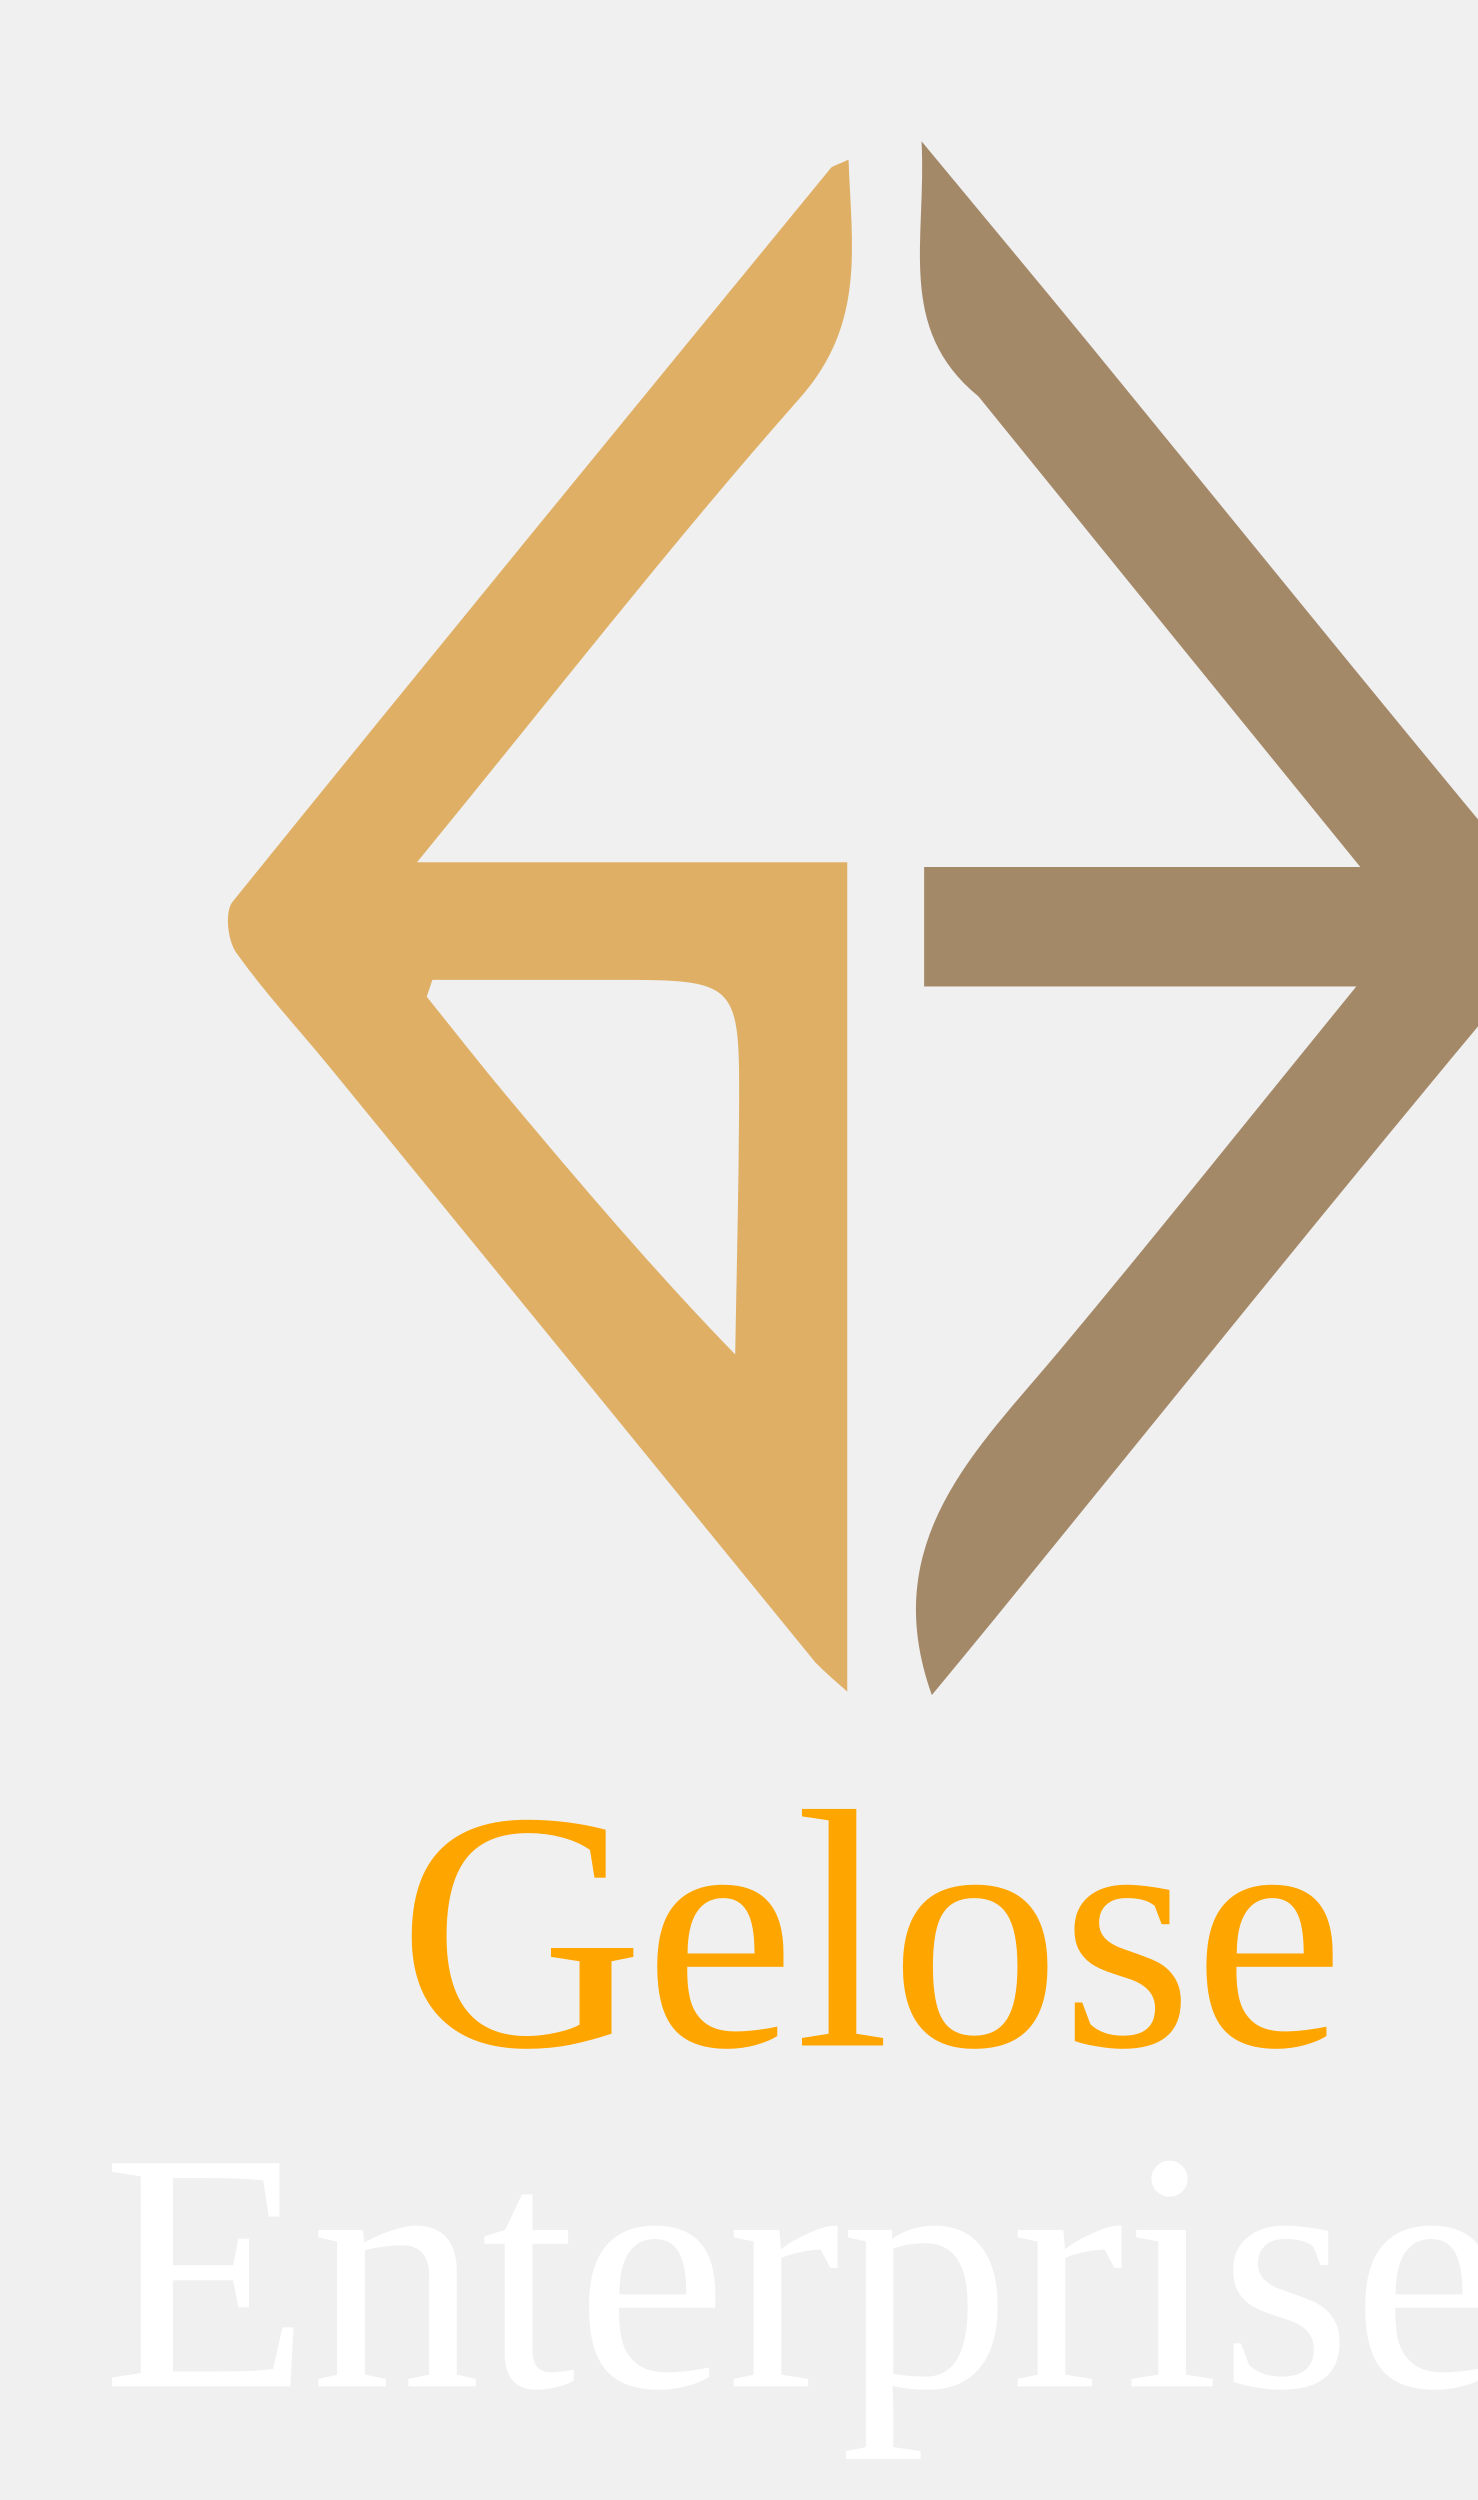
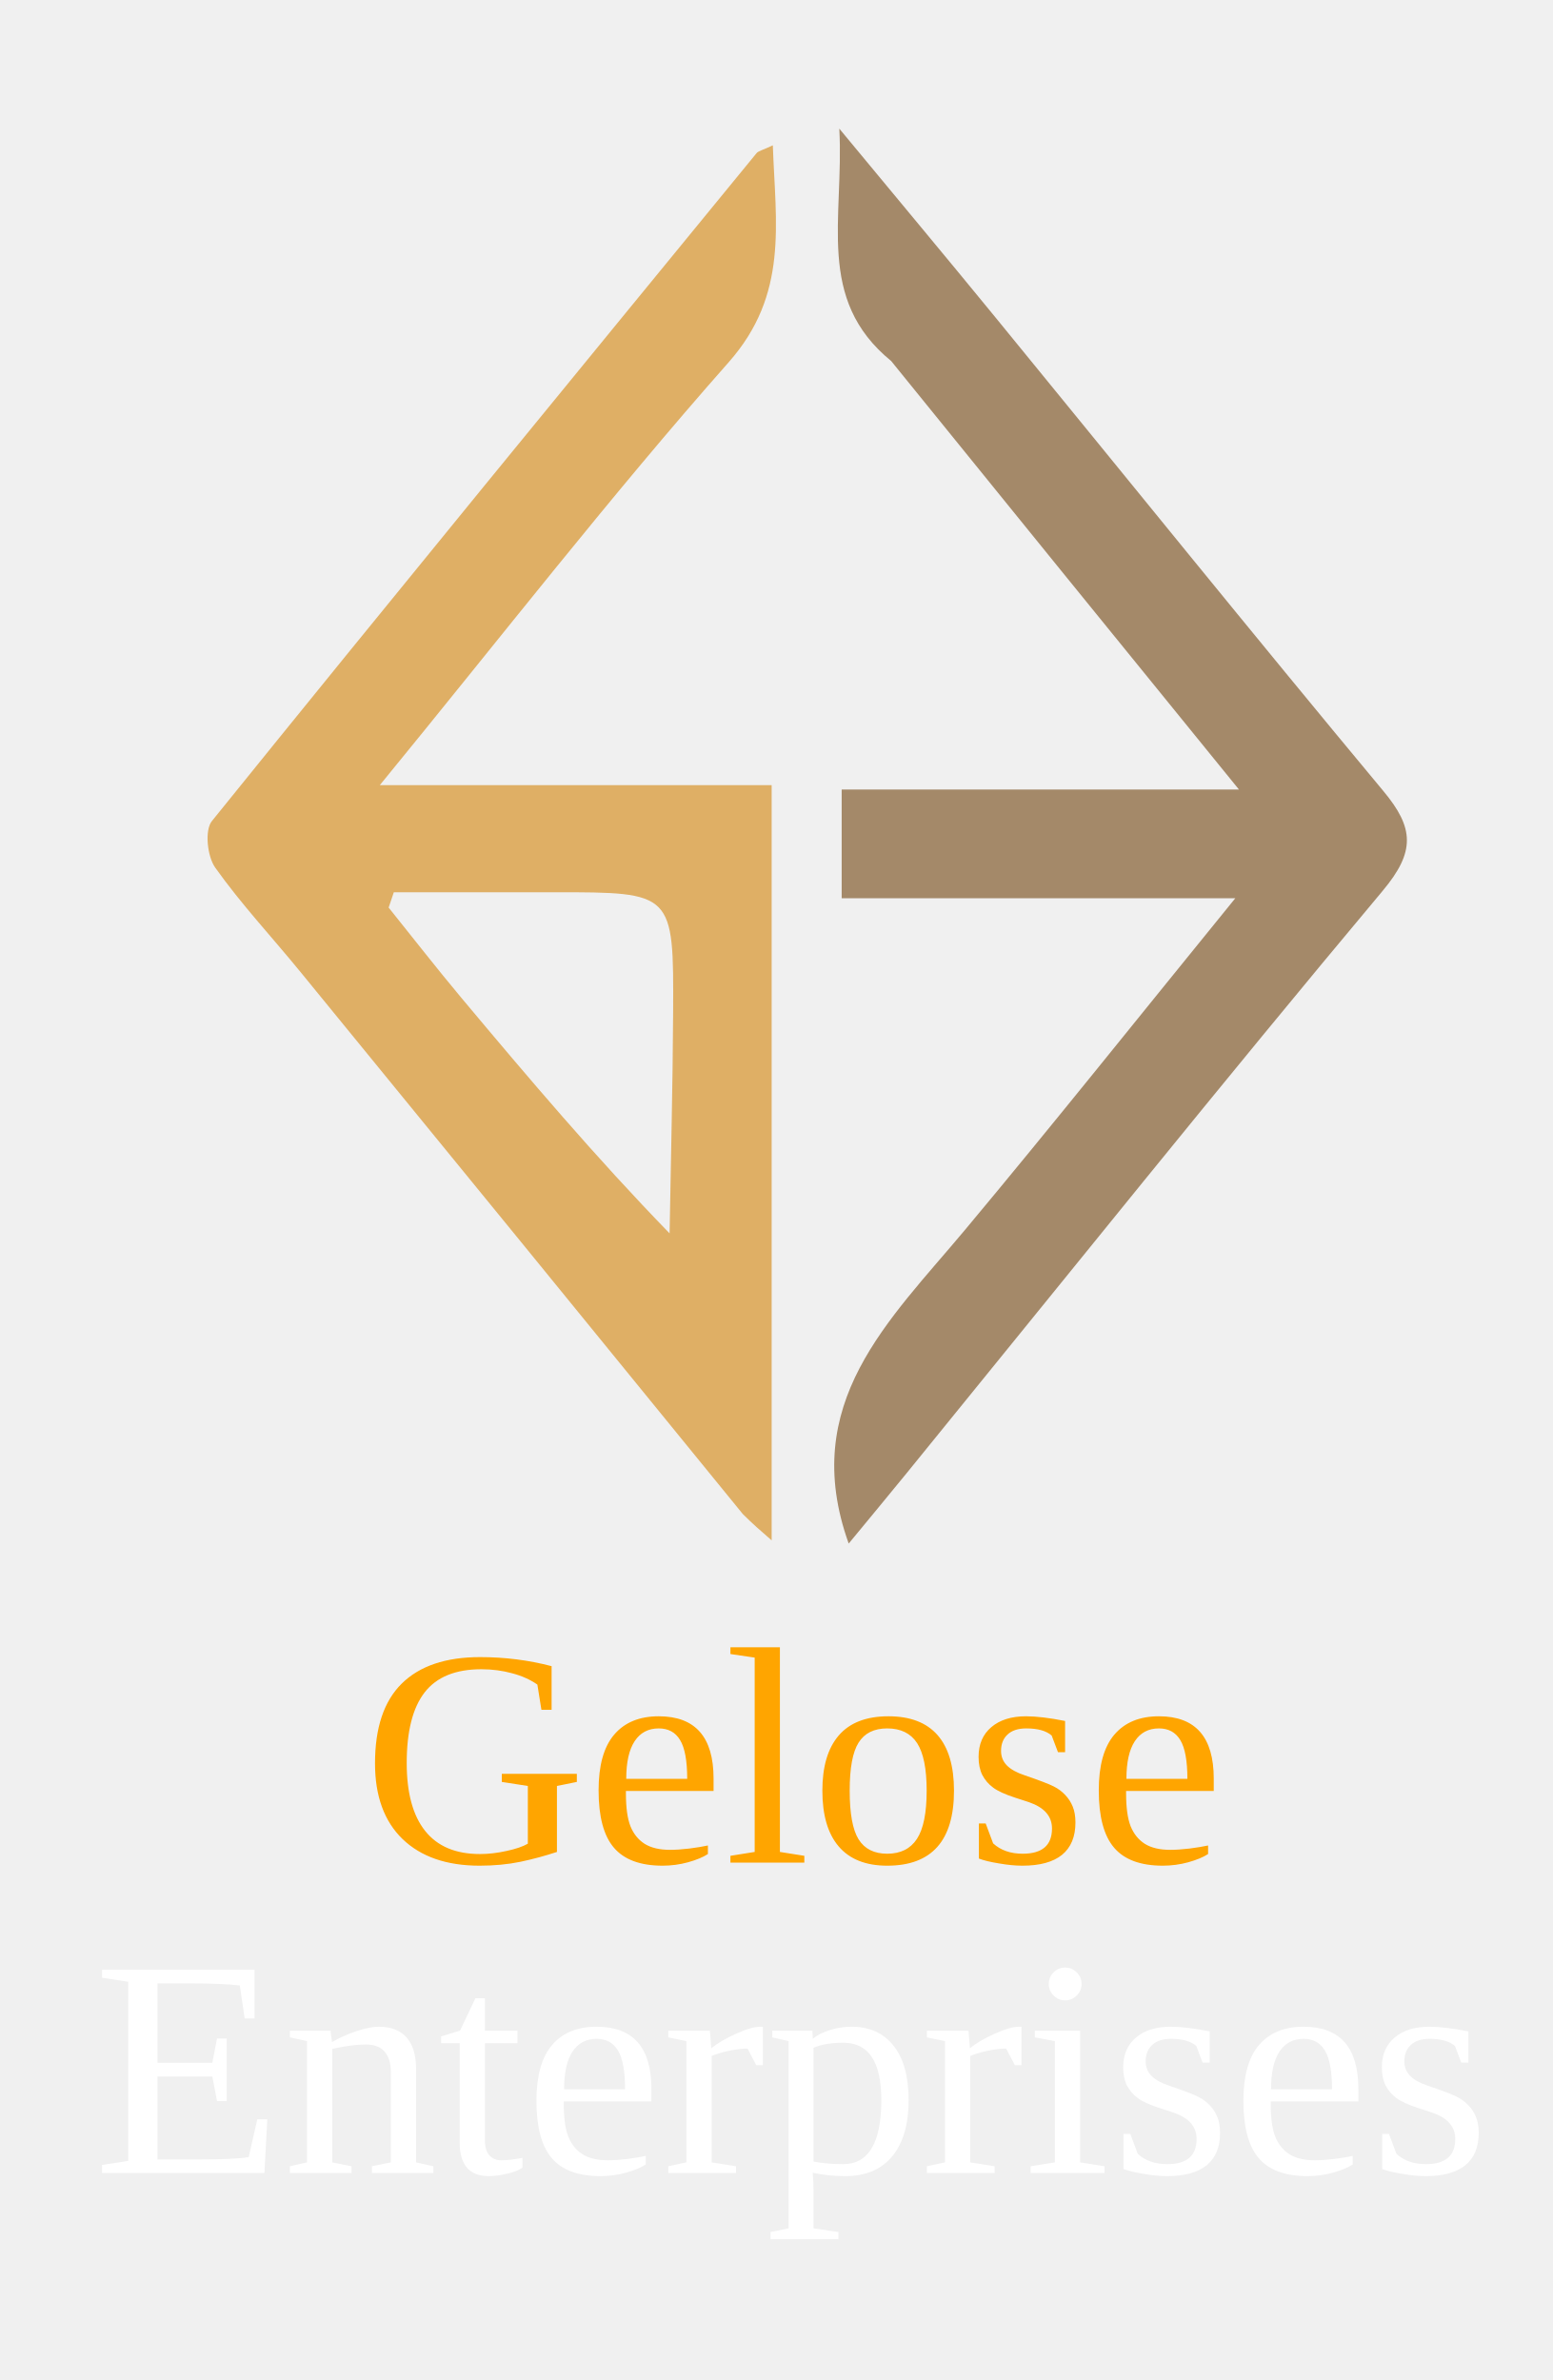
- <svg xmlns="http://www.w3.org/2000/svg" version="1.1" id="Layer_1" x="0px" y="0px" width="25%" viewBox="0 0 130 220" enable-background="new 0 0 151 0" xml:space="preserve">
+ <svg xmlns="http://www.w3.org/2000/svg" version="1.1" id="Layer_1" x="0px" y="0px" width="25%" viewBox="0 0 150 230" enable-background="new 0 0 151 0" xml:space="preserve">
  <path fill="#DFAF65" opacity="1" stroke="none" d=" M71.767,146.311   C57.375,128.629 43.185,111.241 28.979,93.865   C26.247,90.523 23.282,87.352 20.792,83.842   C20.024,82.759 19.758,80.232 20.474,79.345   C37.909,57.749 55.508,36.284 73.093,14.808   C73.28,14.58 73.669,14.519 74.672,14.045   C74.933,21.62 76.216,28.434 70.398,35.016   C58.969,47.947 48.374,61.615 36.696,75.878   C49.836,75.878 61.989,75.878 74.558,75.878   C74.558,100.42 74.558,124.297 74.558,148.859   C73.483,147.926 72.723,147.267 71.767,146.311  M64.696,119.192   C64.815,112.075 65.003,104.96 65.038,97.843   C65.097,86.226 65.055,86.225 53.578,86.226   C48.403,86.226 43.227,86.226 38.051,86.226   C37.885,86.72 37.719,87.214 37.552,87.708   C39.899,90.627 42.197,93.586 44.601,96.457   C51.058,104.17 57.559,111.846 64.696,119.192   z" />
  <path fill="#A48969" opacity="1" stroke="none" d=" M86.106,34.888   C78.777,28.907 81.566,21.121 81.094,12.431   C86.703,19.209 91.435,24.872 96.108,30.584   C108.622,45.881 121.029,61.266 133.671,76.456   C136.618,79.998 136.783,82.28 133.606,86.074   C118.038,104.664 102.878,123.596 87.569,142.404   C85.721,144.675 83.848,146.925 82.002,149.166   C77.146,135.621 85.928,127.605 93.212,118.885   C101.692,108.734 109.936,98.386 119.355,86.806   C105.76,86.806 93.64,86.806 81.323,86.806   C81.323,82.898 81.323,79.946 81.323,76.296   C93.715,76.296 106.056,76.296 119.707,76.296   C107.996,61.884 97.15,48.537 86.106,34.888   z" />
-   <text x="35" y="180" font-family="Times New Roman" font-size="30" fill="orange">Gelose</text>
-   <text x="9" y="210" font-family="Times New Roman" font-size="30" fill="white">Enterprises</text>
+   <text x="35" y="180" font-family="Times New Roman" font-size="30" font-weight="200" fill="orange">Gelose</text>
+   <text x="9" y="210" font-family="Times New Roman" font-size="30" font-weight="200" fill="white">Enterprises</text>
</svg>
